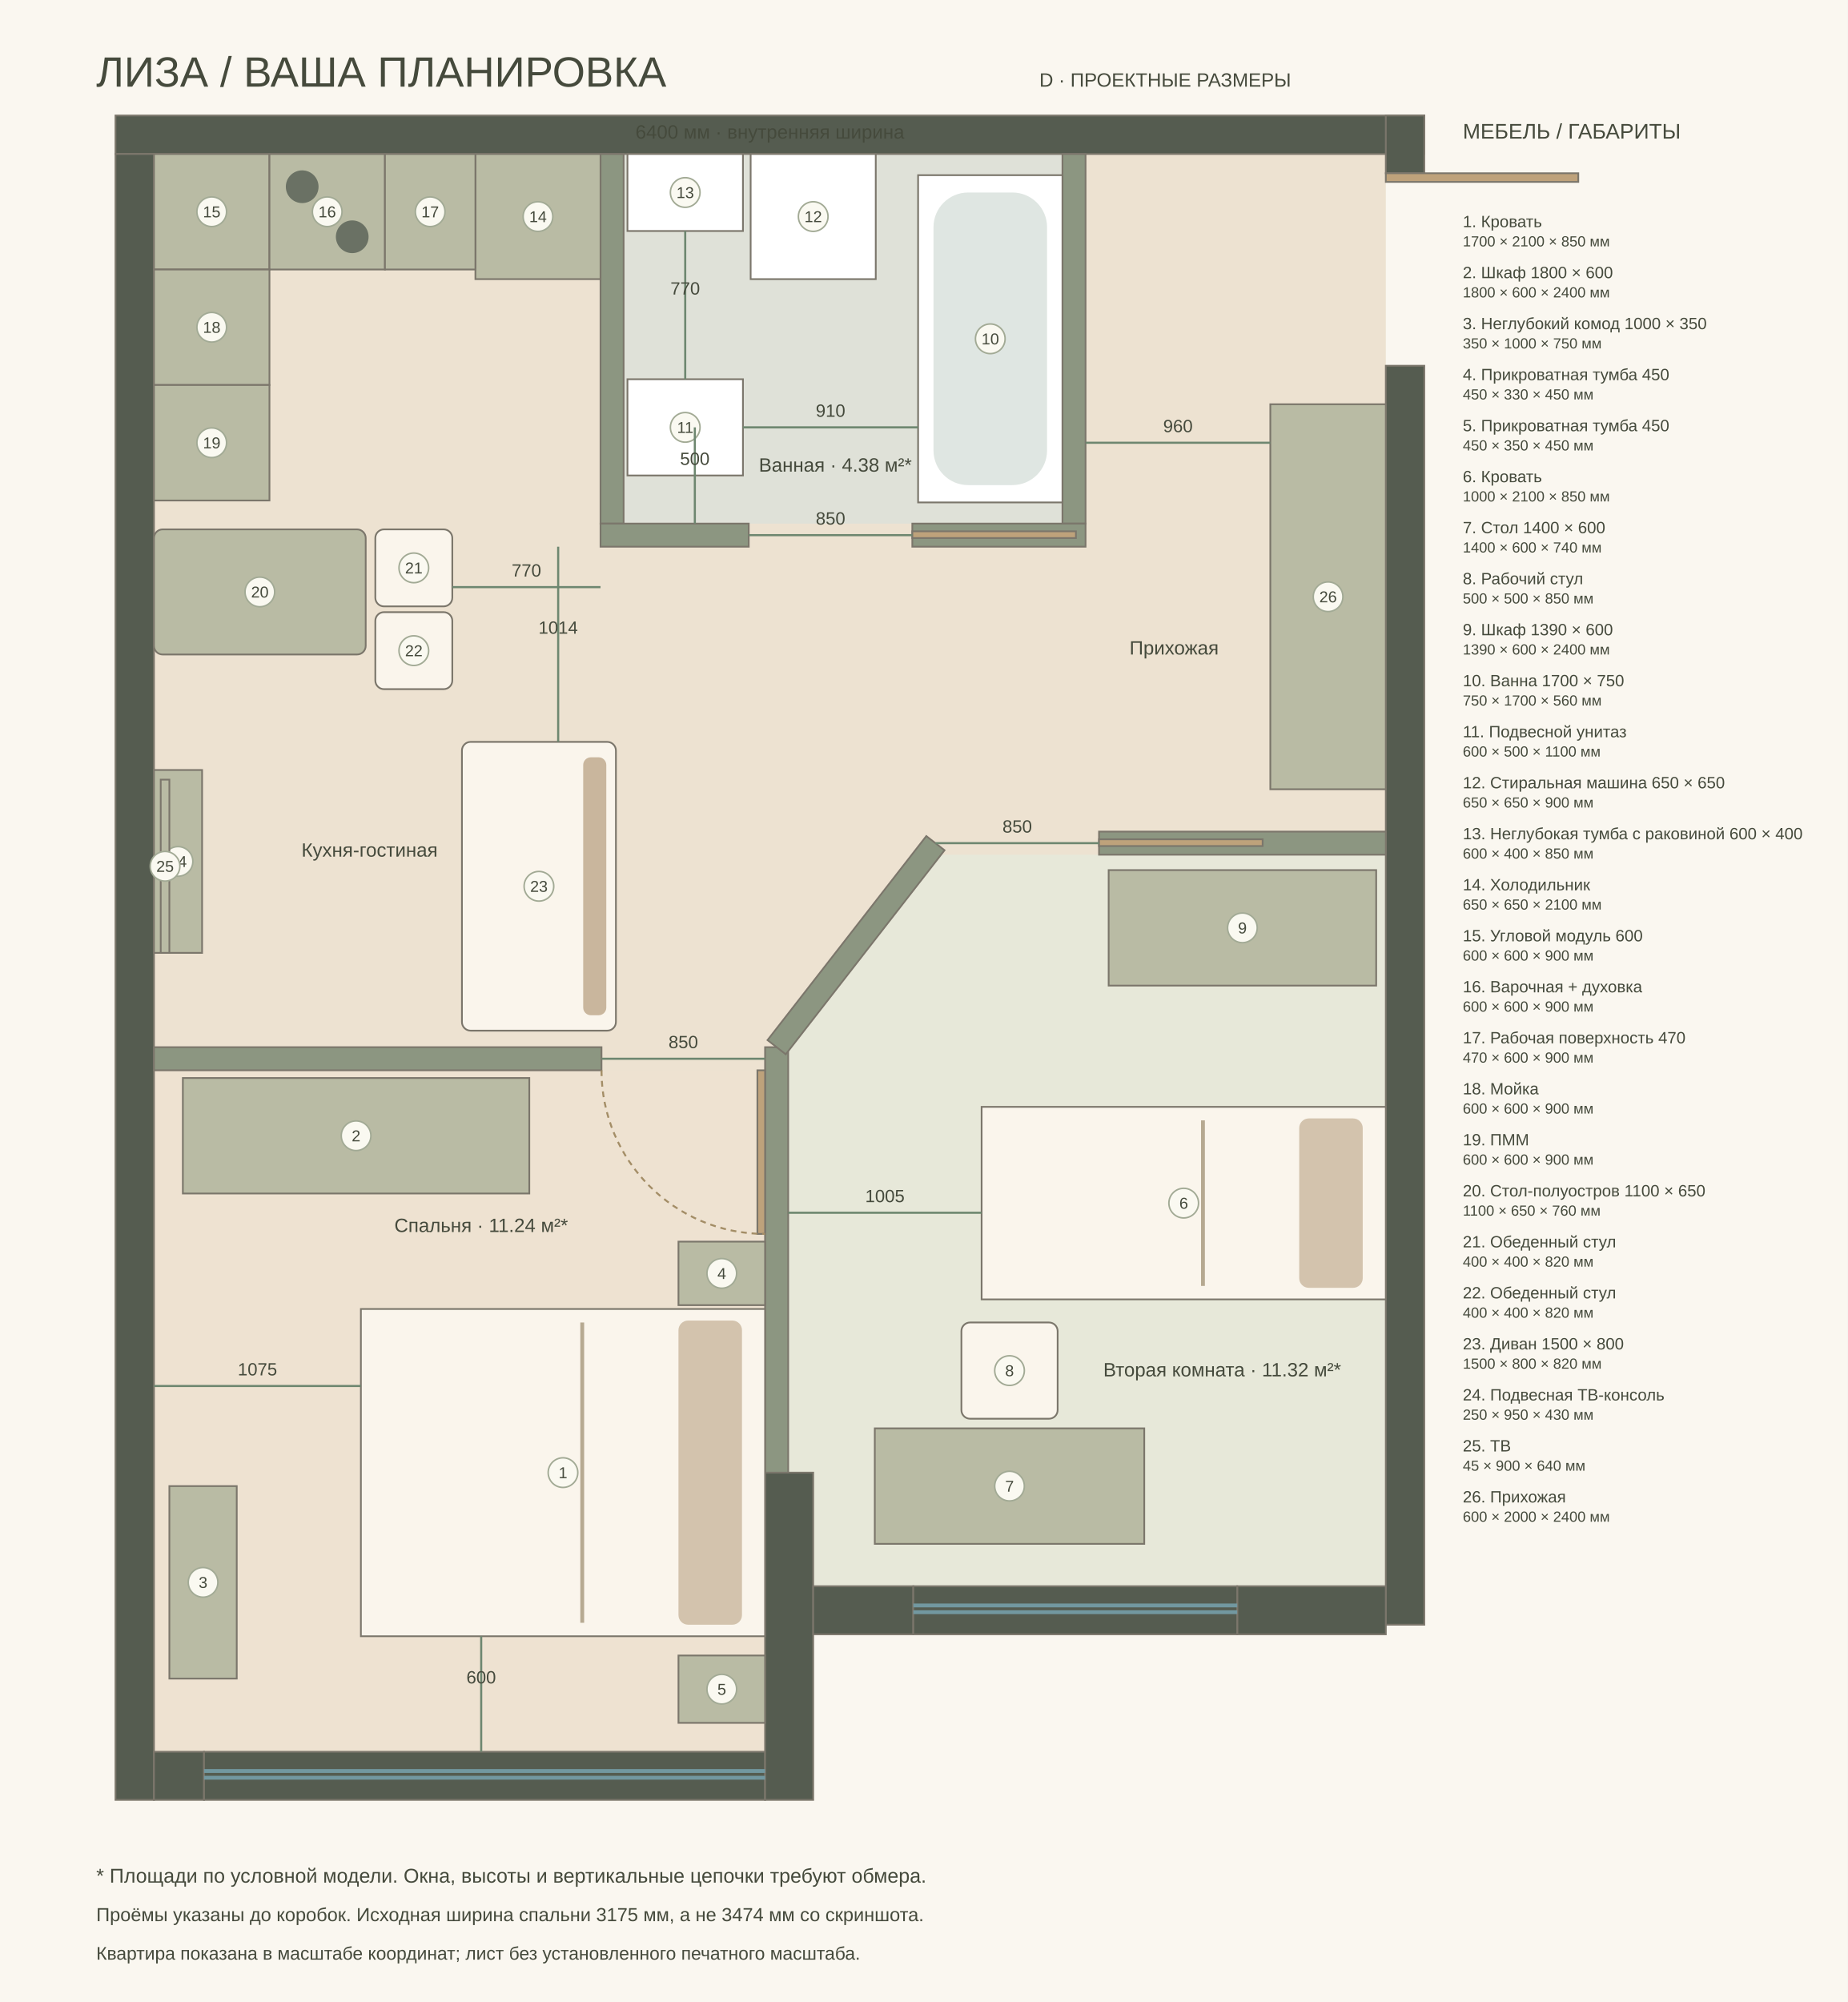
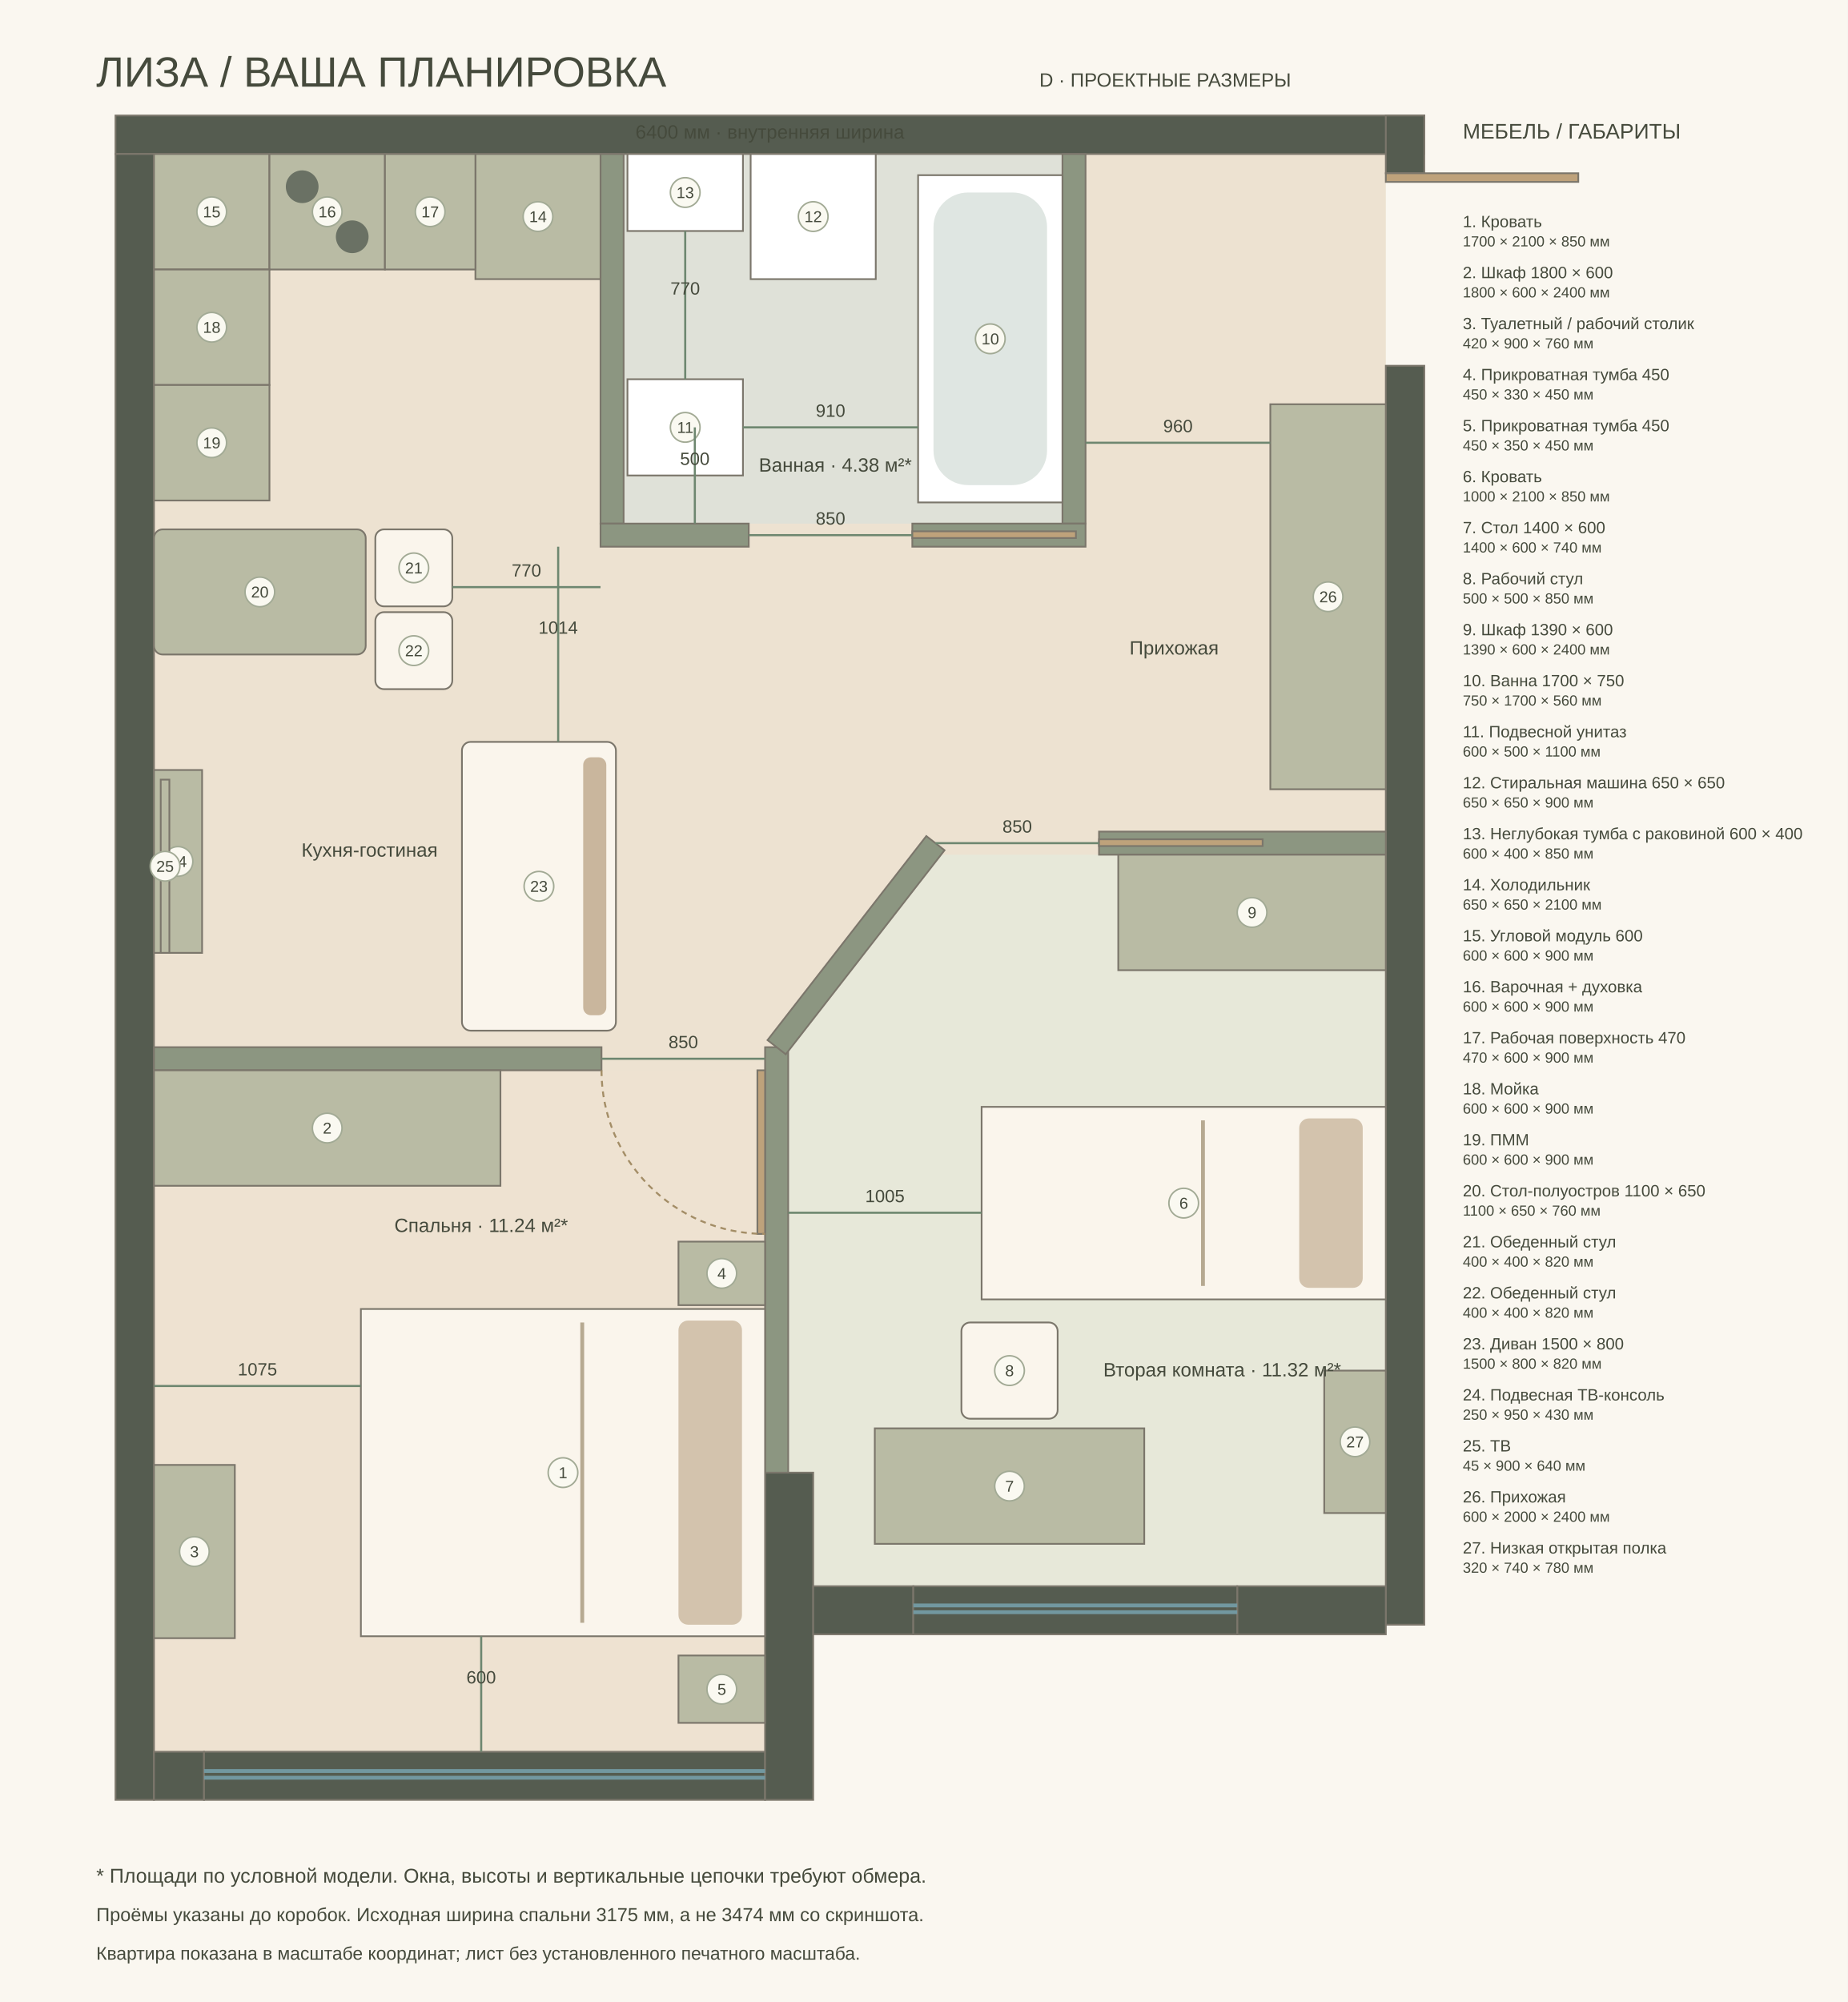
<svg xmlns="http://www.w3.org/2000/svg" width="1440" height="1560" viewBox="-800 -800 9600 10400">
  <style>text{font-family:Arial,sans-serif;fill:#454a3c}</style>
  <rect x="-800" y="-800" width="9600" height="10400" fill="#faf7f0" />
  <text x="-300" y="-350" font-size="220">ЛИЗА / ВАША ПЛАНИРОВКА</text>
  <text x="4600" y="-350" font-size="100">D · ПРОЕКТНЫЕ РАЗМЕРЫ</text>
  <path d="M0 0L6400 0L6400 7440L3425 7440L3425 6850L3175 6850L3175 8300L0 8300Z" fill="#ede2d1" />
  <polygon points="0,4760 3175,4760 3175,8300 0,8300" fill="#eee2d1" />
  <polygon points="3295,4660.597 4089.333,3640 6400,3640 6400,7440 3425,7440 3425,6850 3295,6850" fill="#e7e8d9" />
  <polygon points="2440,0 4720,0 4720,1920 2440,1920" fill="#dfe1d8" />
  <rect x="-200" y="-200" width="6800" height="200" fill="#555c50" stroke="#7b766b" stroke-width="9" />
  <rect x="-200" y="0" width="200" height="8550" fill="#555c50" stroke="#7b766b" stroke-width="9" />
  <rect x="6400" y="-200" width="200" height="300" fill="#555c50" stroke="#7b766b" stroke-width="9" />
  <rect x="6400" y="1100" width="200" height="6540" fill="#555c50" stroke="#7b766b" stroke-width="9" />
  <rect x="0" y="8300" width="260" height="250" fill="#555c50" stroke="#7b766b" stroke-width="9" />
  <rect x="260" y="8300" width="2915" height="250" fill="#555c50" stroke="#7b766b" stroke-width="9" />
  <rect x="3175" y="6850" width="250" height="1700" fill="#555c50" stroke="#7b766b" stroke-width="9" />
  <rect x="3425" y="7440" width="520" height="250" fill="#555c50" stroke="#7b766b" stroke-width="9" />
  <rect x="5628" y="7440" width="772" height="250" fill="#555c50" stroke="#7b766b" stroke-width="9" />
  <rect x="3945" y="7440" width="1683" height="250" fill="#555c50" stroke="#7b766b" stroke-width="9" />
  <rect x="2320" y="0" width="120" height="1920" fill="#8c9681" stroke="#7b766b" stroke-width="9" />
  <rect x="4720" y="0" width="120" height="1920" fill="#8c9681" stroke="#7b766b" stroke-width="9" />
  <rect x="2320" y="1920" width="770" height="120" fill="#8c9681" stroke="#7b766b" stroke-width="9" />
  <rect x="3940" y="1920" width="900" height="120" fill="#8c9681" stroke="#7b766b" stroke-width="9" />
  <rect x="0" y="4640" width="2325" height="120" fill="#8c9681" stroke="#7b766b" stroke-width="9" />
  <rect x="3175" y="4640" width="120" height="2210" fill="#8c9681" stroke="#7b766b" stroke-width="9" />
  <rect x="4910" y="3520" width="1490" height="120" fill="#8c9681" stroke="#7b766b" stroke-width="9" />
  <rect x="2975.893" y="4050" width="1343.214" height="120" fill="#8c9681" stroke="#7b766b" stroke-width="9" transform="rotate(-52.10631 3647.5 4110)" />
  <path d="M260 8400h2915m-2915 35h2915" fill="none" stroke="#7298a0" stroke-width="20" />
  <path d="M3945 7540h1683m-1683 35h1683" fill="none" stroke="#7298a0" stroke-width="20" />
  <rect x="1275" y="5800" width="1700" height="2100" fill="#faf5ec" stroke="#7b766b" stroke-width="9" transform="rotate(90 2125 6850)" />
  <g transform="rotate(90 2125 6850)">
    <rect x="1335" y="5920" width="1580" height="330" rx="50" fill="#d3c3ad" />
    <path d="M1345 6750h1560" stroke="#b6a991" stroke-width="20" />
  </g>
  <circle cx="2125" cy="6850" r="77" fill="#faf9f1" stroke="#a2aa95" stroke-width="8" />
  <text x="2125" y="6879" font-size="82" text-anchor="middle">1</text>
-   <rect x="150" y="4800" width="1800" height="600" fill="#b9bba4" stroke="#7b766b" stroke-width="9" />
-   <circle cx="1050" cy="5100" r="77" fill="#faf9f1" stroke="#a2aa95" stroke-width="8" />
-   <text x="1050" y="5129" font-size="82" text-anchor="middle">2</text>
-   <rect x="80" y="6920" width="350" height="1000" fill="#b9bba4" stroke="#7b766b" stroke-width="9" />
-   <circle cx="255" cy="7420" r="77" fill="#faf9f1" stroke="#a2aa95" stroke-width="8" />
-   <text x="255" y="7449" font-size="82" text-anchor="middle">3</text>
+   <rect x="0" y="4760" width="1800" height="600" fill="#b9bba4" stroke="#7b766b" stroke-width="9" />
+   <circle cx="900" cy="5060" r="77" fill="#faf9f1" stroke="#a2aa95" stroke-width="8" />
+   <text x="900" y="5089" font-size="82" text-anchor="middle">2</text>
+   <rect x="0" y="6810" width="420" height="900" fill="#b9bba4" stroke="#7b766b" stroke-width="9" />
+   <circle cx="210" cy="7260" r="77" fill="#faf9f1" stroke="#a2aa95" stroke-width="8" />
+   <text x="210" y="7289" font-size="82" text-anchor="middle">3</text>
  <rect x="2725" y="5650" width="450" height="330" fill="#b9bba4" stroke="#7b766b" stroke-width="9" />
  <circle cx="2950" cy="5815" r="77" fill="#faf9f1" stroke="#a2aa95" stroke-width="8" />
  <text x="2950" y="5844" font-size="82" text-anchor="middle">4</text>
  <rect x="2725" y="7800" width="450" height="350" fill="#b9bba4" stroke="#7b766b" stroke-width="9" />
  <circle cx="2950" cy="7975" r="77" fill="#faf9f1" stroke="#a2aa95" stroke-width="8" />
  <text x="2950" y="8004" font-size="82" text-anchor="middle">5</text>
  <rect x="4850" y="4400" width="1000" height="2100" fill="#faf5ec" stroke="#7b766b" stroke-width="9" transform="rotate(90 5350 5450)" />
  <g transform="rotate(90 5350 5450)">
    <rect x="4910" y="4520" width="880" height="330" rx="50" fill="#d3c3ad" />
    <path d="M4920 5350h860" stroke="#b6a991" stroke-width="20" />
  </g>
  <circle cx="5350" cy="5450" r="77" fill="#faf9f1" stroke="#a2aa95" stroke-width="8" />
  <text x="5350" y="5479" font-size="82" text-anchor="middle">6</text>
  <rect x="3745" y="6620" width="1400" height="600" fill="#b9bba4" stroke="#7b766b" stroke-width="9" />
  <circle cx="4445" cy="6920" r="77" fill="#faf9f1" stroke="#a2aa95" stroke-width="8" />
  <text x="4445" y="6949" font-size="82" text-anchor="middle">7</text>
  <rect x="4195" y="6070" width="500" height="500" fill="#faf5ec" stroke="#7b766b" stroke-width="9" rx="45" />
  <circle cx="4445" cy="6320" r="77" fill="#faf9f1" stroke="#a2aa95" stroke-width="8" />
  <text x="4445" y="6349" font-size="82" text-anchor="middle">8</text>
-   <rect x="4960" y="3720" width="1390" height="600" fill="#b9bba4" stroke="#7b766b" stroke-width="9" />
-   <circle cx="5655" cy="4020" r="77" fill="#faf9f1" stroke="#a2aa95" stroke-width="8" />
-   <text x="5655" y="4049" font-size="82" text-anchor="middle">9</text>
+   <rect x="5010" y="3640" width="1390" height="600" fill="#b9bba4" stroke="#7b766b" stroke-width="9" />
+   <circle cx="5705" cy="3940" r="77" fill="#faf9f1" stroke="#a2aa95" stroke-width="8" />
+   <text x="5705" y="3969" font-size="82" text-anchor="middle">9</text>
  <rect x="3970" y="110" width="750" height="1700" fill="#fff" stroke="#7b766b" stroke-width="9" />
  <rect x="4050" y="200" width="590" height="1520" rx="180" fill="#dfe6e2" />
  <circle cx="4345" cy="960" r="77" fill="#faf9f1" stroke="#a2aa95" stroke-width="8" />
  <text x="4345" y="989" font-size="82" text-anchor="middle">10</text>
  <rect x="2460" y="1170" width="600" height="500" fill="#fff" stroke="#7b766b" stroke-width="9" />
  <circle cx="2760" cy="1420" r="77" fill="#faf9f1" stroke="#a2aa95" stroke-width="8" />
  <text x="2760" y="1449" font-size="82" text-anchor="middle">11</text>
  <rect x="3100" y="0" width="650" height="650" fill="#fff" stroke="#7b766b" stroke-width="9" />
  <circle cx="3425" cy="325" r="77" fill="#faf9f1" stroke="#a2aa95" stroke-width="8" />
  <text x="3425" y="354" font-size="82" text-anchor="middle">12</text>
  <rect x="2460" y="0" width="600" height="400" fill="#fff" stroke="#7b766b" stroke-width="9" />
  <circle cx="2760" cy="200" r="77" fill="#faf9f1" stroke="#a2aa95" stroke-width="8" />
  <text x="2760" y="229" font-size="82" text-anchor="middle">13</text>
  <rect x="1670" y="0" width="650" height="650" fill="#b9bba4" stroke="#7b766b" stroke-width="9" />
  <circle cx="1995" cy="325" r="77" fill="#faf9f1" stroke="#a2aa95" stroke-width="8" />
  <text x="1995" y="354" font-size="82" text-anchor="middle">14</text>
  <rect x="0" y="0" width="600" height="600" fill="#b9bba4" stroke="#7b766b" stroke-width="9" />
  <circle cx="300" cy="300" r="77" fill="#faf9f1" stroke="#a2aa95" stroke-width="8" />
  <text x="300" y="329" font-size="82" text-anchor="middle">15</text>
  <rect x="600" y="0" width="600" height="600" fill="#b9bba4" stroke="#7b766b" stroke-width="9" />
  <circle cx="770" cy="170" r="85" fill="#6a7164" />
  <circle cx="1030" cy="430" r="85" fill="#6a7164" />
  <circle cx="900" cy="300" r="77" fill="#faf9f1" stroke="#a2aa95" stroke-width="8" />
  <text x="900" y="329" font-size="82" text-anchor="middle">16</text>
  <rect x="1200" y="0" width="470" height="600" fill="#b9bba4" stroke="#7b766b" stroke-width="9" />
  <circle cx="1435" cy="300" r="77" fill="#faf9f1" stroke="#a2aa95" stroke-width="8" />
  <text x="1435" y="329" font-size="82" text-anchor="middle">17</text>
  <rect x="0" y="600" width="600" height="600" fill="#b9bba4" stroke="#7b766b" stroke-width="9" />
  <circle cx="300" cy="900" r="77" fill="#faf9f1" stroke="#a2aa95" stroke-width="8" />
  <text x="300" y="929" font-size="82" text-anchor="middle">18</text>
  <rect x="0" y="1200" width="600" height="600" fill="#b9bba4" stroke="#7b766b" stroke-width="9" />
  <circle cx="300" cy="1500" r="77" fill="#faf9f1" stroke="#a2aa95" stroke-width="8" />
  <text x="300" y="1529" font-size="82" text-anchor="middle">19</text>
  <rect x="0" y="1950" width="1100" height="650" fill="#b9bba4" stroke="#7b766b" stroke-width="9" rx="45" />
  <circle cx="550" cy="2275" r="77" fill="#faf9f1" stroke="#a2aa95" stroke-width="8" />
  <text x="550" y="2304" font-size="82" text-anchor="middle">20</text>
  <rect x="1150" y="1950" width="400" height="400" fill="#faf5ec" stroke="#7b766b" stroke-width="9" rx="45" />
  <circle cx="1350" cy="2150" r="77" fill="#faf9f1" stroke="#a2aa95" stroke-width="8" />
  <text x="1350" y="2179" font-size="82" text-anchor="middle">21</text>
  <rect x="1150" y="2380" width="400" height="400" fill="#faf5ec" stroke="#7b766b" stroke-width="9" rx="45" />
  <circle cx="1350" cy="2580" r="77" fill="#faf9f1" stroke="#a2aa95" stroke-width="8" />
  <text x="1350" y="2609" font-size="82" text-anchor="middle">22</text>
  <rect x="1250" y="3404" width="1500" height="800" fill="#faf5ec" stroke="#7b766b" stroke-width="9" transform="rotate(270 2000 3804)" rx="45" />
  <g transform="rotate(270 2000 3804)">
    <rect x="1330" y="4034" width="1340" height="120" rx="40" fill="#c9b69d" />
  </g>
  <circle cx="2000" cy="3804" r="77" fill="#faf9f1" stroke="#a2aa95" stroke-width="8" />
  <text x="2000" y="3833" font-size="82" text-anchor="middle">23</text>
  <rect x="0" y="3200" width="250" height="950" fill="#b9bba4" stroke="#7b766b" stroke-width="9" />
  <circle cx="125" cy="3675" r="77" fill="#faf9f1" stroke="#a2aa95" stroke-width="8" />
  <text x="125" y="3704" font-size="82" text-anchor="middle">24</text>
  <rect x="35" y="3250" width="45" height="900" fill="#b9bba4" stroke="#7b766b" stroke-width="9" />
  <circle cx="57.5" cy="3700" r="77" fill="#faf9f1" stroke="#a2aa95" stroke-width="8" />
  <text x="57.5" y="3729" font-size="82" text-anchor="middle">25</text>
  <rect x="5800" y="1300" width="600" height="2000" fill="#b9bba4" stroke="#7b766b" stroke-width="9" />
  <circle cx="6100" cy="2300" r="77" fill="#faf9f1" stroke="#a2aa95" stroke-width="8" />
  <text x="6100" y="2329" font-size="82" text-anchor="middle">26</text>
+   <rect x="6080" y="6320" width="320" height="740" fill="#b9bba4" stroke="#7b766b" stroke-width="9" />
+   <circle cx="6240" cy="6690" r="77" fill="#faf9f1" stroke="#a2aa95" stroke-width="8" />
+   <text x="6240" y="6719" font-size="82" text-anchor="middle">27</text>
  <rect x="6400" y="100" width="1000" height="45" fill="#bea27b" stroke="#7b766b" stroke-width="9" />
  <rect x="3135" y="4760" width="40" height="850" fill="#bea27b" stroke="#7b766b" stroke-width="9" />
  <path d="M2325 4760A850 850 0 0 0 3175 5610" stroke="#a38d66" stroke-dasharray="30 25" stroke-width="10" fill="none" />
  <rect x="4910" y="3560" width="850" height="35" fill="#bea27b" stroke="#7b766b" stroke-width="9" />
  <rect x="3940" y="1960" width="850" height="35" fill="#bea27b" stroke="#7b766b" stroke-width="9" />
  <g>
    <text x="1700" y="5600" font-size="100" text-anchor="middle" fill="#343d31">Спальня · 11.24 м²*</text>
  </g>
  <g>
    <text x="5550" y="6350" font-size="100" text-anchor="middle" fill="#343d31">Вторая комната · 11.32 м²*</text>
  </g>
  <g>
    <text x="3540" y="1650" font-size="100" text-anchor="middle" fill="#343d31">Ванная · 4.38 м²*</text>
  </g>
  <g>
    <text x="1120" y="3650" font-size="100" text-anchor="middle" fill="#343d31">Кухня-гостиная</text>
  </g>
  <g>
    <text x="5300" y="2600" font-size="100" text-anchor="middle" fill="#343d31">Прихожая</text>
  </g>
  <path d="M4840 1500L5800 1500" stroke="#6e8770" stroke-width="11" />
  <text x="5320" y="1445" font-size="92" text-anchor="middle" fill="#395a3c">960</text>
  <path d="M2325 4700L3175 4700" stroke="#6e8770" stroke-width="11" />
  <text x="2750" y="4645" font-size="92" text-anchor="middle" fill="#395a3c">850</text>
  <path d="M4060 3580L4910 3580" stroke="#6e8770" stroke-width="11" />
  <text x="4485" y="3525" font-size="92" text-anchor="middle" fill="#395a3c">850</text>
  <path d="M3090 1980L3940 1980" stroke="#6e8770" stroke-width="11" />
  <text x="3515" y="1925" font-size="92" text-anchor="middle" fill="#395a3c">850</text>
  <path d="M0 6400L1075 6400" stroke="#6e8770" stroke-width="11" />
  <text x="537.5" y="6345" font-size="92" text-anchor="middle" fill="#395a3c">1075</text>
  <path d="M1700 7700L1700 8300" stroke="#6e8770" stroke-width="11" />
  <text x="1700" y="7945" font-size="92" text-anchor="middle" fill="#395a3c">600</text>
  <path d="M3295 5500L4300 5500" stroke="#6e8770" stroke-width="11" />
  <text x="3797.5" y="5445" font-size="92" text-anchor="middle" fill="#395a3c">1005</text>
  <path d="M2100 2040L2100 3054" stroke="#6e8770" stroke-width="11" />
  <text x="2100" y="2492" font-size="92" text-anchor="middle" fill="#395a3c">1014</text>
  <path d="M3060 1420L3970 1420" stroke="#6e8770" stroke-width="11" />
  <text x="3515" y="1365" font-size="92" text-anchor="middle" fill="#395a3c">910</text>
  <path d="M2760 400L2760 1170" stroke="#6e8770" stroke-width="11" />
  <text x="2760" y="730" font-size="92" text-anchor="middle" fill="#395a3c">770</text>
  <path d="M2810 1420L2810 1920" stroke="#6e8770" stroke-width="11" />
  <text x="2810" y="1615" font-size="92" text-anchor="middle" fill="#395a3c">500</text>
  <path d="M1550 2250L2320 2250" stroke="#6e8770" stroke-width="11" />
  <text x="1935" y="2195" font-size="92" text-anchor="middle" fill="#395a3c">770</text>
  <text x="3200" y="-80" font-size="100" text-anchor="middle">6400 мм · внутренняя ширина</text>
  <text x="6800" y="-80" font-size="110">МЕБЕЛЬ / ГАБАРИТЫ</text>
  <text x="6800" y="380" font-size="85">1. Кровать</text>
  <text x="6800" y="480" font-size="76">1700 × 2100 × 850 мм</text>
  <text x="6800" y="645" font-size="85">2. Шкаф 1800 × 600</text>
  <text x="6800" y="745" font-size="76">1800 × 600 × 2400 мм</text>
-   <text x="6800" y="910" font-size="85">3. Неглубокий комод 1000 × 350</text>
-   <text x="6800" y="1010" font-size="76">350 × 1000 × 750 мм</text>
+   <text x="6800" y="910" font-size="85">3. Туалетный / рабочий столик</text>
+   <text x="6800" y="1010" font-size="76">420 × 900 × 760 мм</text>
  <text x="6800" y="1175" font-size="85">4. Прикроватная тумба 450</text>
  <text x="6800" y="1275" font-size="76">450 × 330 × 450 мм</text>
  <text x="6800" y="1440" font-size="85">5. Прикроватная тумба 450</text>
  <text x="6800" y="1540" font-size="76">450 × 350 × 450 мм</text>
  <text x="6800" y="1705" font-size="85">6. Кровать</text>
  <text x="6800" y="1805" font-size="76">1000 × 2100 × 850 мм</text>
  <text x="6800" y="1970" font-size="85">7. Стол 1400 × 600</text>
  <text x="6800" y="2070" font-size="76">1400 × 600 × 740 мм</text>
  <text x="6800" y="2235" font-size="85">8. Рабочий стул</text>
  <text x="6800" y="2335" font-size="76">500 × 500 × 850 мм</text>
  <text x="6800" y="2500" font-size="85">9. Шкаф 1390 × 600</text>
  <text x="6800" y="2600" font-size="76">1390 × 600 × 2400 мм</text>
  <text x="6800" y="2765" font-size="85">10. Ванна 1700 × 750</text>
  <text x="6800" y="2865" font-size="76">750 × 1700 × 560 мм</text>
  <text x="6800" y="3030" font-size="85">11. Подвесной унитаз</text>
  <text x="6800" y="3130" font-size="76">600 × 500 × 1100 мм</text>
  <text x="6800" y="3295" font-size="85">12. Стиральная машина 650 × 650</text>
  <text x="6800" y="3395" font-size="76">650 × 650 × 900 мм</text>
  <text x="6800" y="3560" font-size="85">13. Неглубокая тумба с раковиной 600 × 400</text>
  <text x="6800" y="3660" font-size="76">600 × 400 × 850 мм</text>
  <text x="6800" y="3825" font-size="85">14. Холодильник</text>
  <text x="6800" y="3925" font-size="76">650 × 650 × 2100 мм</text>
  <text x="6800" y="4090" font-size="85">15. Угловой модуль 600</text>
  <text x="6800" y="4190" font-size="76">600 × 600 × 900 мм</text>
  <text x="6800" y="4355" font-size="85">16. Варочная + духовка</text>
  <text x="6800" y="4455" font-size="76">600 × 600 × 900 мм</text>
  <text x="6800" y="4620" font-size="85">17. Рабочая поверхность 470</text>
  <text x="6800" y="4720" font-size="76">470 × 600 × 900 мм</text>
  <text x="6800" y="4885" font-size="85">18. Мойка</text>
  <text x="6800" y="4985" font-size="76">600 × 600 × 900 мм</text>
  <text x="6800" y="5150" font-size="85">19. ПММ</text>
  <text x="6800" y="5250" font-size="76">600 × 600 × 900 мм</text>
  <text x="6800" y="5415" font-size="85">20. Стол-полуостров 1100 × 650</text>
  <text x="6800" y="5515" font-size="76">1100 × 650 × 760 мм</text>
  <text x="6800" y="5680" font-size="85">21. Обеденный стул</text>
  <text x="6800" y="5780" font-size="76">400 × 400 × 820 мм</text>
  <text x="6800" y="5945" font-size="85">22. Обеденный стул</text>
  <text x="6800" y="6045" font-size="76">400 × 400 × 820 мм</text>
  <text x="6800" y="6210" font-size="85">23. Диван 1500 × 800</text>
  <text x="6800" y="6310" font-size="76">1500 × 800 × 820 мм</text>
  <text x="6800" y="6475" font-size="85">24. Подвесная ТВ-консоль</text>
  <text x="6800" y="6575" font-size="76">250 × 950 × 430 мм</text>
  <text x="6800" y="6740" font-size="85">25. ТВ</text>
  <text x="6800" y="6840" font-size="76">45 × 900 × 640 мм</text>
  <text x="6800" y="7005" font-size="85">26. Прихожая</text>
  <text x="6800" y="7105" font-size="76">600 × 2000 × 2400 мм</text>
+   <text x="6800" y="7270" font-size="85">27. Низкая открытая полка</text>
+   <text x="6800" y="7370" font-size="76">320 × 740 × 780 мм</text>
  <text x="-300" y="8980" font-size="104">* Площади по условной модели. Окна, высоты и вертикальные цепочки требуют обмера.</text>
  <text x="-300" y="9180" font-size="98">Проёмы указаны до коробок. Исходная ширина спальни 3175 мм, а не 3474 мм со скриншота.</text>
  <text x="-300" y="9380" font-size="95">Квартира показана в масштабе координат; лист без установленного печатного масштаба.</text>
</svg>
